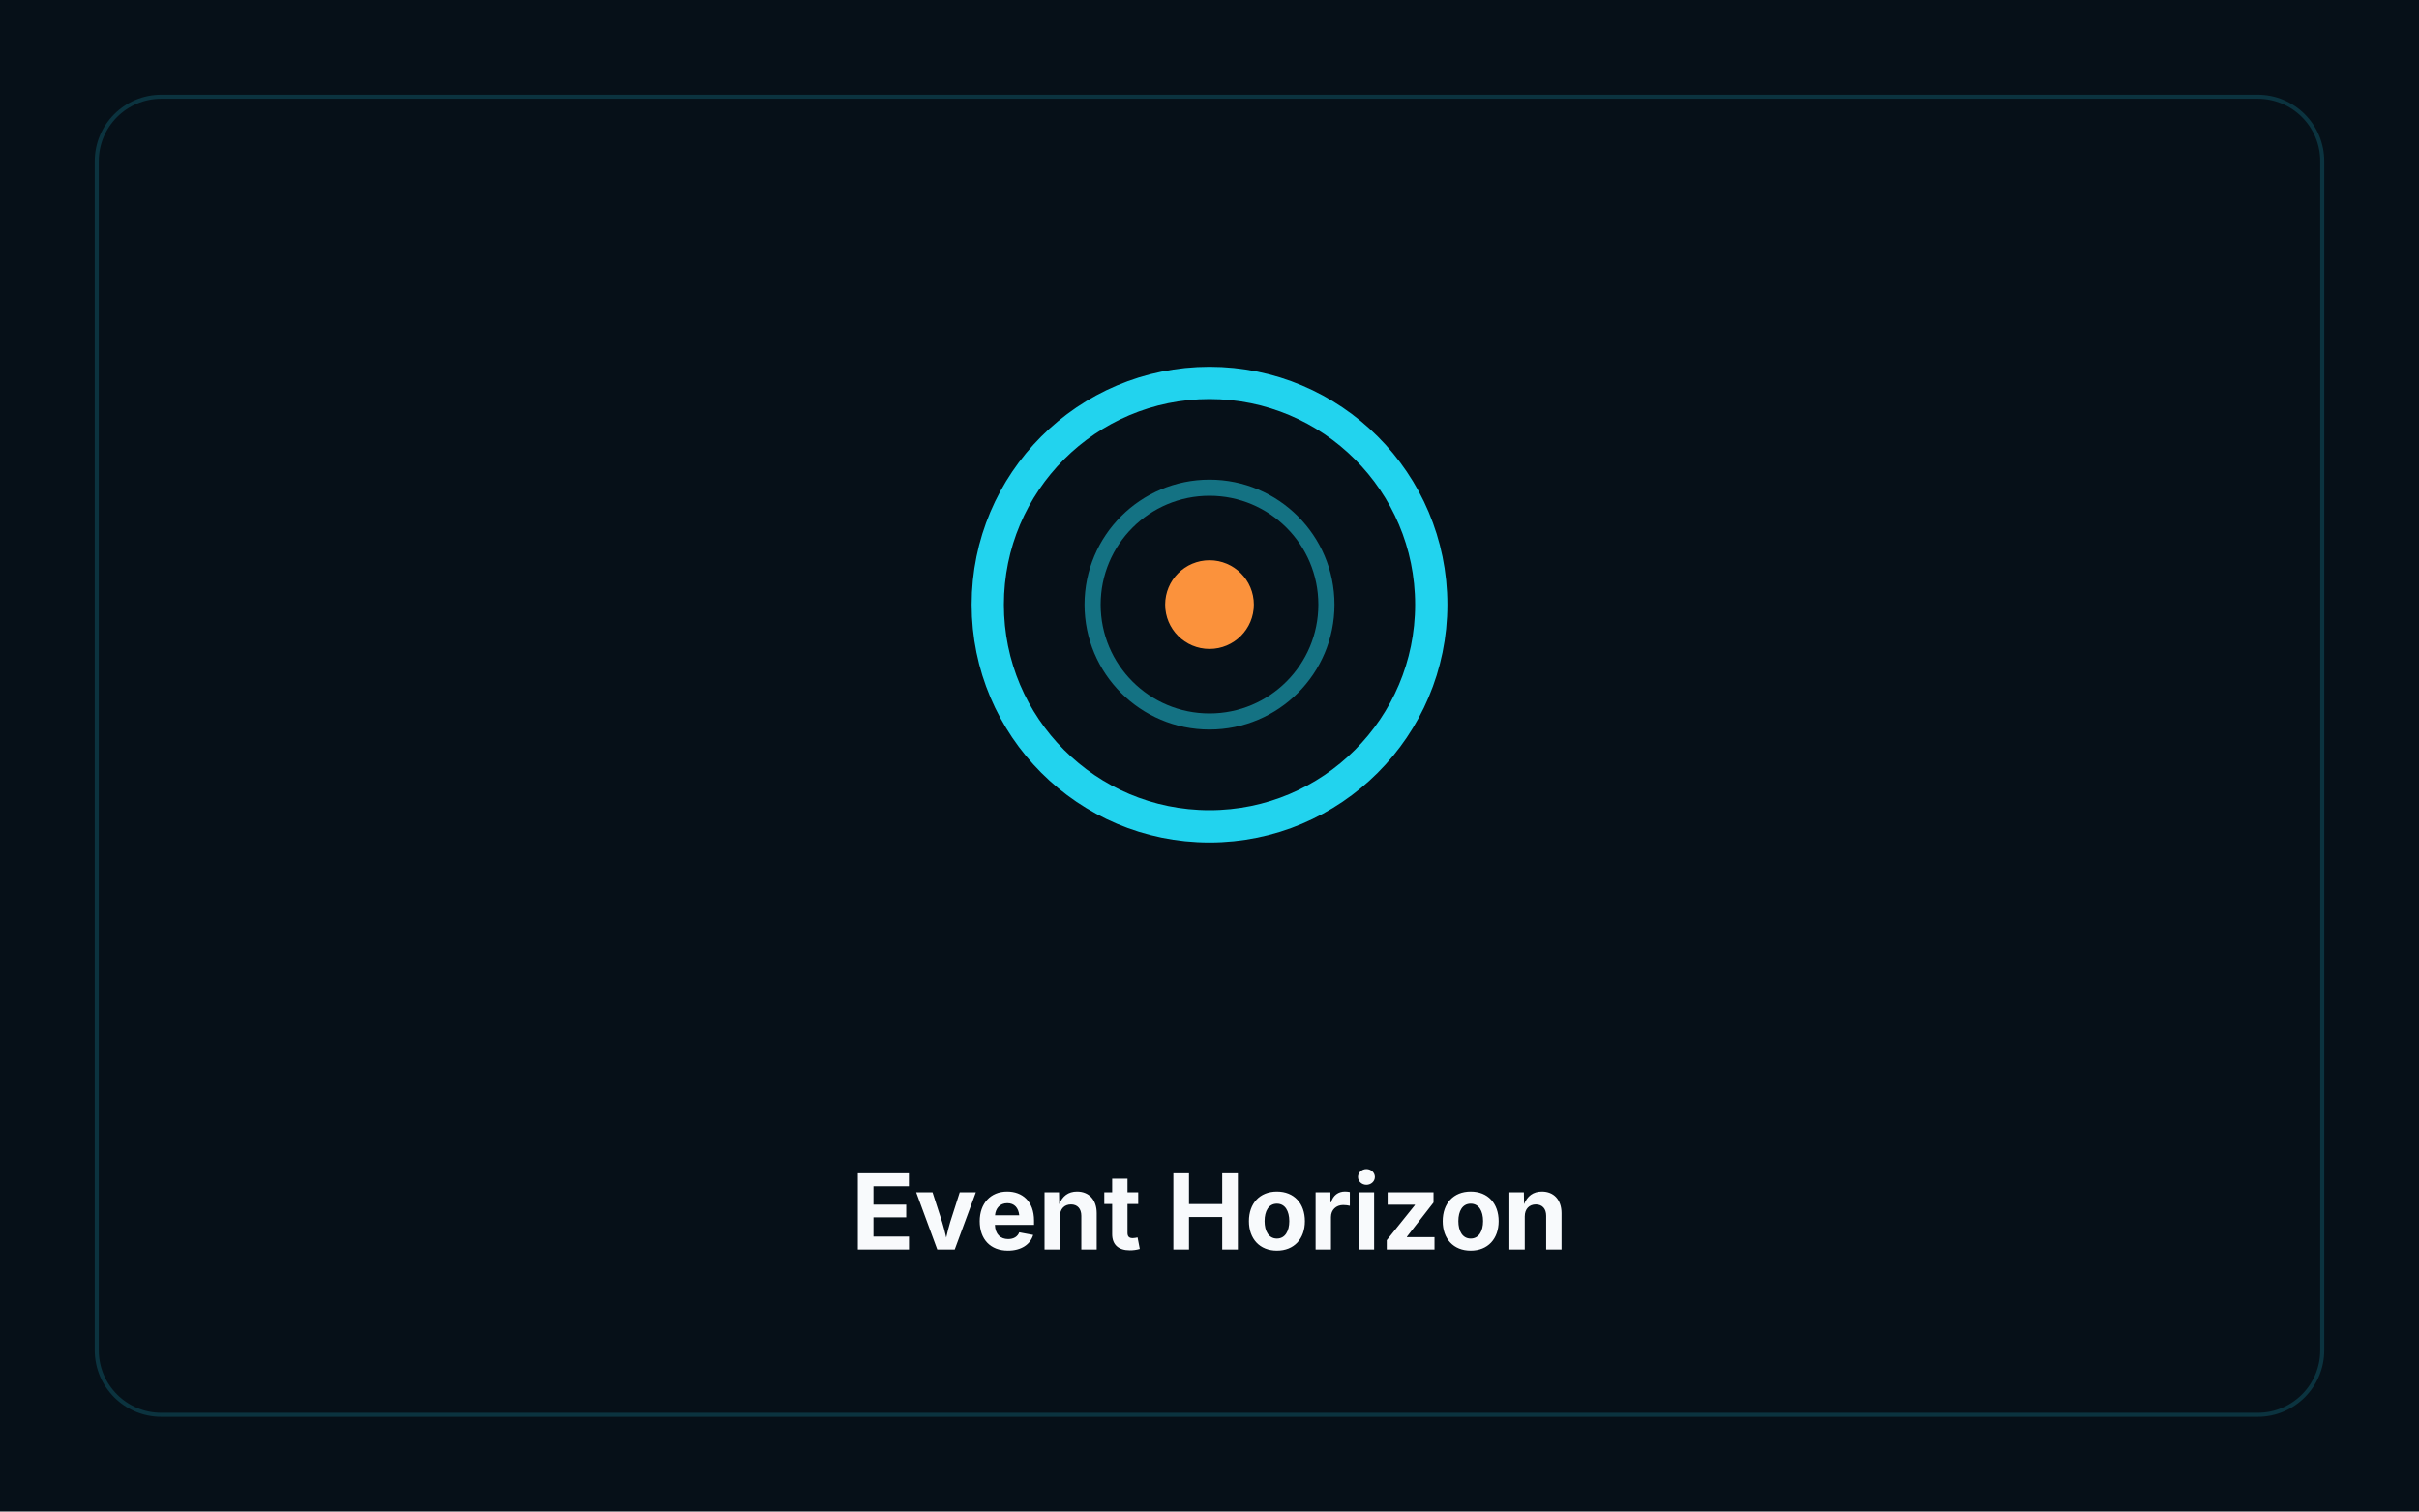
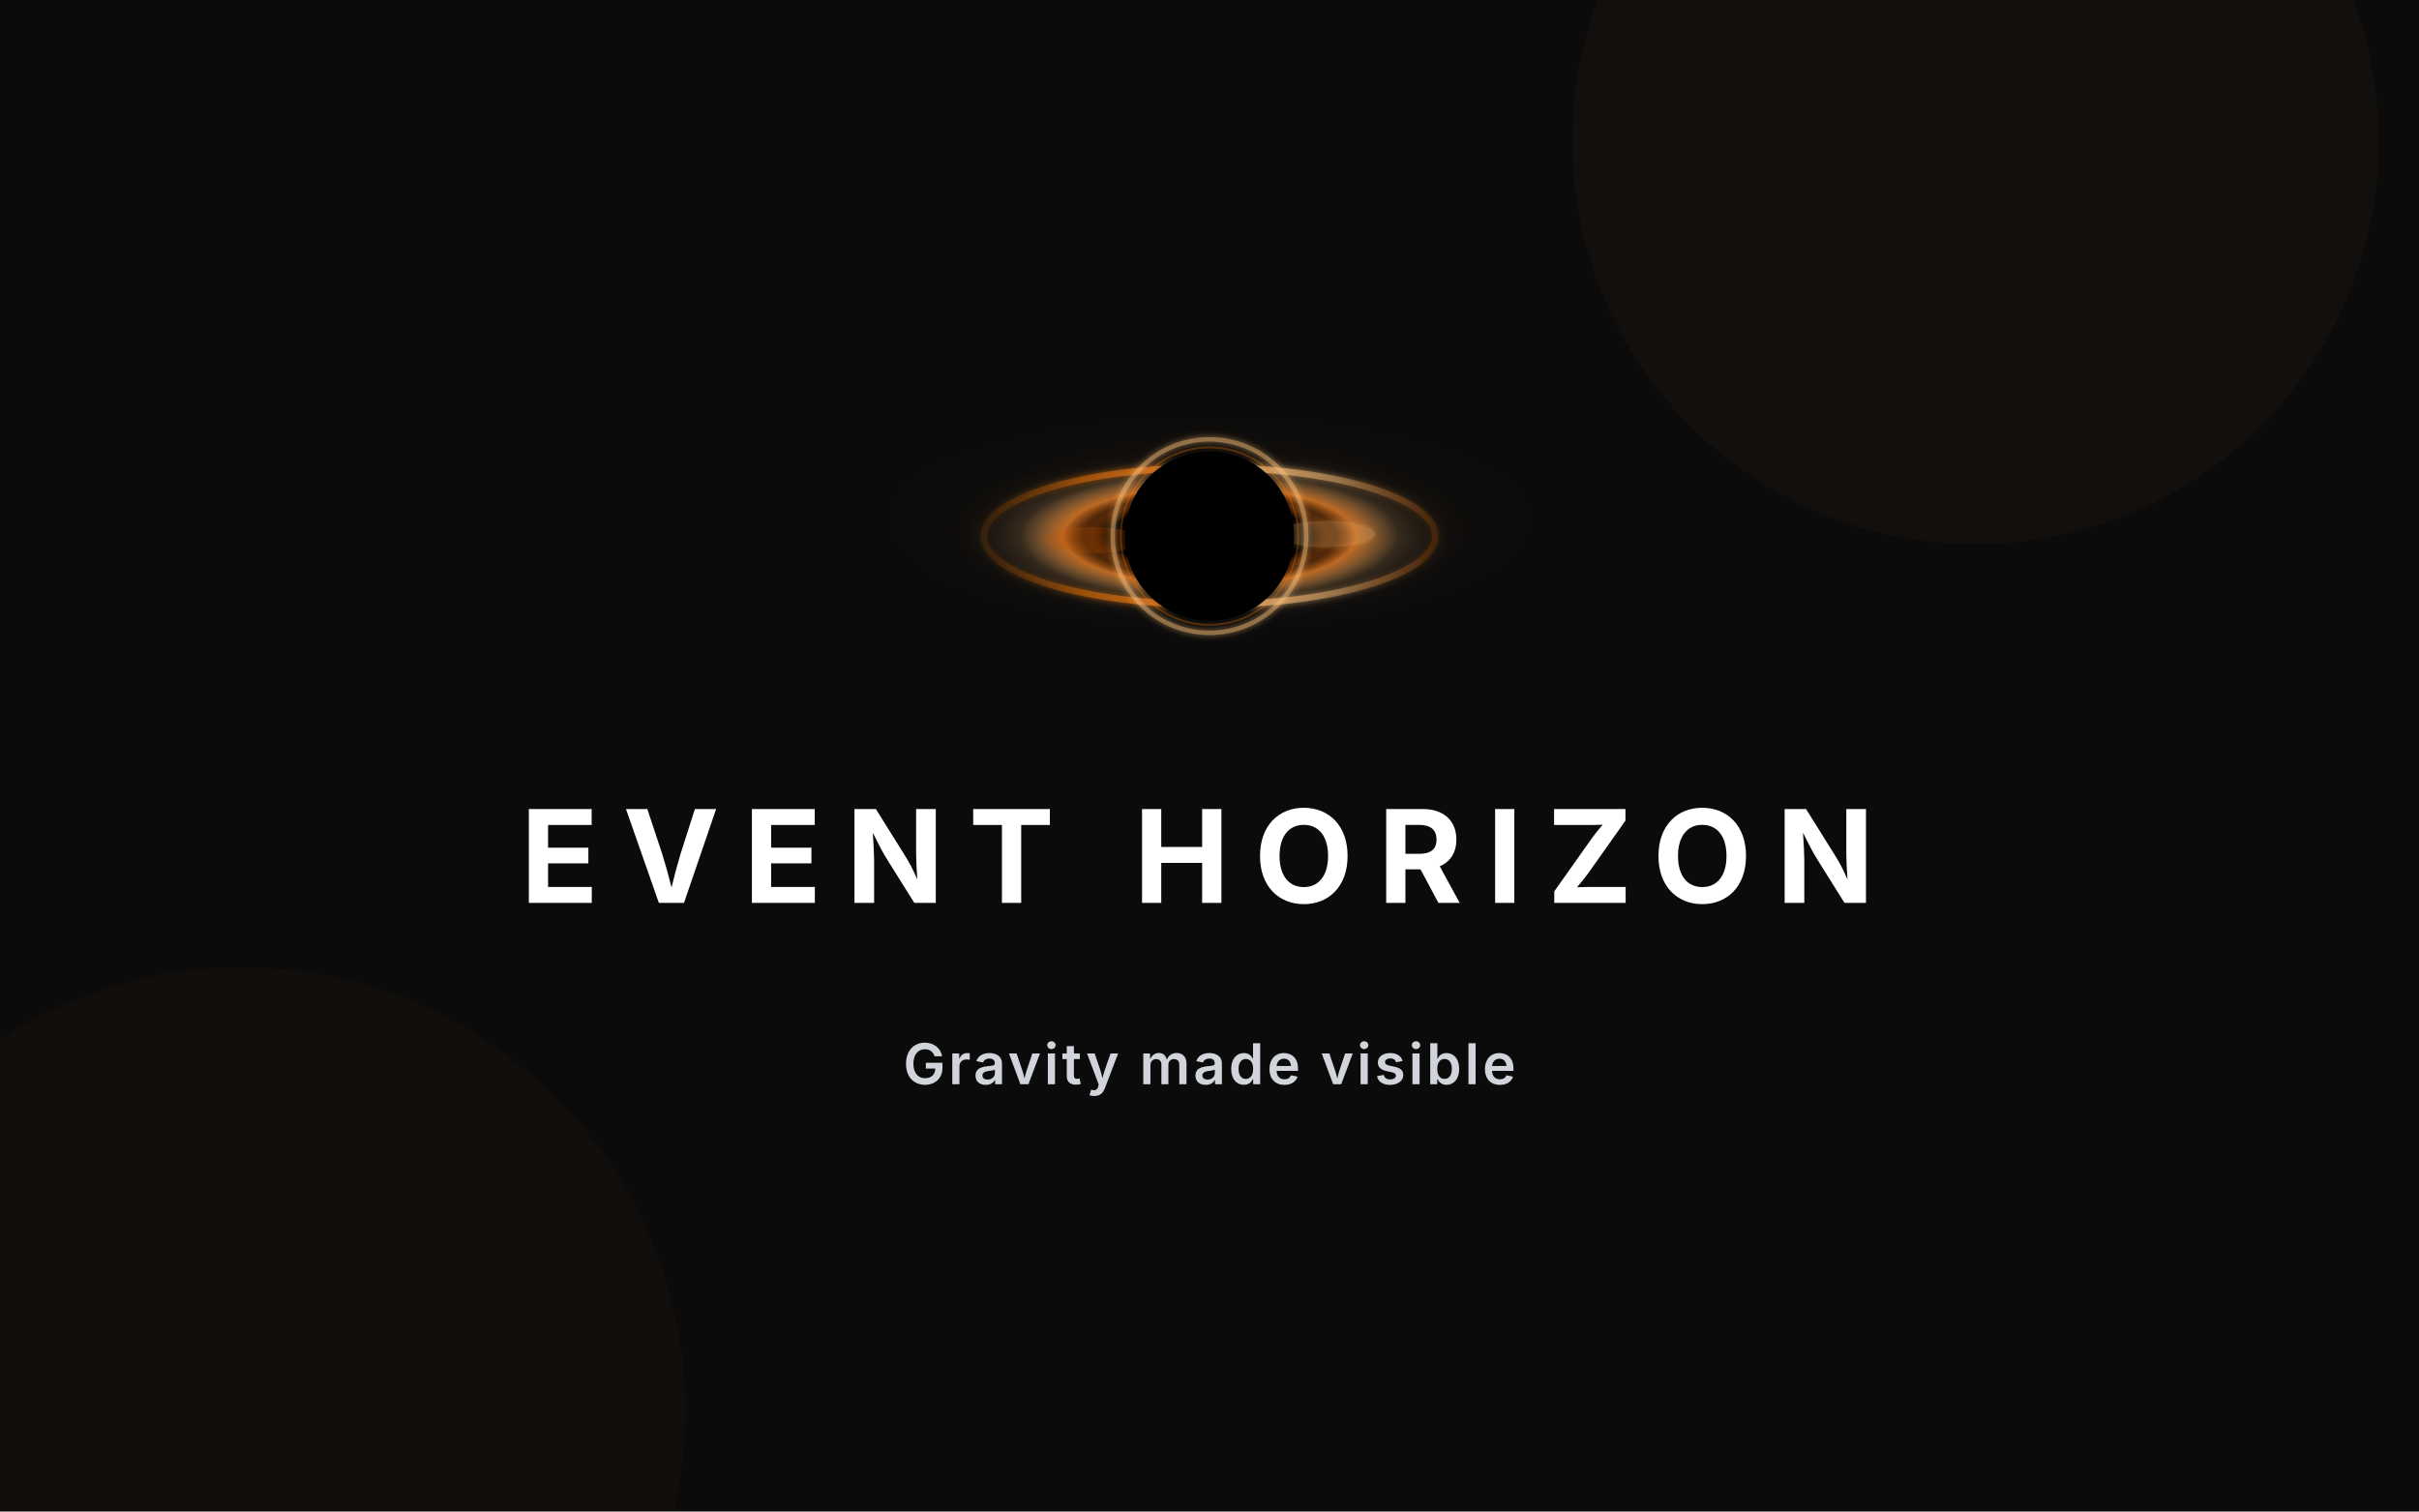
<svg xmlns="http://www.w3.org/2000/svg" width="1200" height="750" viewBox="0 0 1200 750" fill="none">
-   <rect width="1200" height="750" fill="#061018" />
-   <rect x="48" y="48" width="1104" height="654" rx="32" fill="none" stroke="#22D3EE" stroke-opacity="0.18" stroke-width="2" />
-   <circle cx="600" cy="300" r="110" fill="none" stroke="#22D3EE" stroke-width="16" />
-   <circle cx="600" cy="300" r="58" fill="none" stroke="#22D3EE" stroke-width="8" opacity="0.5" />
-   <circle cx="600" cy="300" r="22" fill="#FB923C" />
-   <text x="600" y="620" text-anchor="middle" fill="#F8FAFC" font-family="ui-sans-serif,system-ui,-apple-system,Segoe UI,sans-serif" font-size="52" font-weight="700">Event Horizon</text>
+   <rect width="1200" height="750" fill="#0B0B0B" />
+   <defs>
+     <radialGradient id="eh-card-disc" cx="0.5" cy="0.5" r="0.5">
+       <stop offset="0%" stop-color="#000" />
+       <stop offset="38%" stop-color="#000" />
+       <stop offset="48%" stop-color="#C45400" stop-opacity="0.32" />
+       <stop offset="56%" stop-color="#FF8C2B" stop-opacity="0.72" />
+       <stop offset="72%" stop-color="#FFC27A" stop-opacity="0.16" />
+       <stop offset="100%" stop-color="#0B0B0B" stop-opacity="0" />
+     </radialGradient>
+     <radialGradient id="eh-card-lens" cx="0.5" cy="0.42" r="0.55">
+       <stop offset="0%" stop-color="#FFC27A" stop-opacity="0.1" />
+       <stop offset="55%" stop-color="#FF7A00" stop-opacity="0.04" />
+       <stop offset="100%" stop-color="#000" stop-opacity="0" />
+     </radialGradient>
+     <linearGradient id="eh-card-ring" x1="0%" y1="50%" x2="100%" y2="50%">
+       <stop offset="0%" stop-color="#8A4200" stop-opacity="0.2" />
+       <stop offset="22%" stop-color="#FF7A00" stop-opacity="0.5" />
+       <stop offset="42%" stop-color="#FF8C2B" stop-opacity="0.82" />
+       <stop offset="58%" stop-color="#FFC27A" stop-opacity="0.9" />
+       <stop offset="78%" stop-color="#FFC27A" stop-opacity="0.48" />
+       <stop offset="100%" stop-color="#C45400" stop-opacity="0.2" />
+     </linearGradient>
+     <filter id="eh-card-glow" x="-40%" y="-40%" width="180%" height="180%">
+       <feGaussianBlur stdDeviation="1.6" result="b" />
+       <feMerge>
+         <feMergeNode in="b" />
+         <feMergeNode in="SourceGraphic" />
+       </feMerge>
+     </filter>
+   </defs>
+   <circle cx="980" cy="70" r="200" fill="#FF8C2B" fill-opacity="0.035" />
+   <circle cx="120" cy="700" r="220" fill="#FF7A00" fill-opacity="0.028" />
+   <g transform="translate(600 266)" aria-hidden="true">
+     <ellipse cx="0" cy="0" rx="168" ry="58" fill="url(#eh-card-lens)" opacity="0.55" />
+     <g>
+       <ellipse cx="0" cy="0" rx="130" ry="44" fill="url(#eh-card-disc)" />
+       <ellipse cx="0" cy="0" rx="112" ry="34" fill="none" stroke="url(#eh-card-ring)" stroke-width="3.2" opacity="0.82" filter="url(#eh-card-glow)" />
+       <ellipse cx="58" cy="-1" rx="24" ry="6.5" fill="#FFC27A" opacity="0.24" filter="url(#eh-card-glow)" />
+       <ellipse cx="-58" cy="2" rx="24" ry="6.5" fill="#C45400" opacity="0.22" />
+       <ellipse cx="18" cy="6" rx="14" ry="4.5" fill="#FFC27A" opacity="0.14" />
+       <ellipse cx="-22" cy="-5" rx="12" ry="4" fill="#C45400" opacity="0.16" />
+     </g>
+     <circle cx="0" cy="0" r="48" fill="none" stroke="#FFC27A" stroke-width="2.2" opacity="0.55" filter="url(#eh-card-glow)" />
+     <circle cx="0" cy="0" r="44" fill="none" stroke="#FF7A00" stroke-width="1" opacity="0.28" />
+     <circle cx="0" cy="0" r="42" fill="#000000" />
+   </g>
+   <text x="594" y="448" text-anchor="middle" fill="#FFFFFF" font-family="ui-sans-serif, system-ui, -apple-system, Segoe UI, sans-serif" font-size="64" font-weight="700" letter-spacing="12">EVENT HORIZON</text>
+   <text x="600" y="538" text-anchor="middle" fill="#D1D5DB" font-family="ui-sans-serif, system-ui, -apple-system, Segoe UI, sans-serif" font-size="28" font-weight="600" letter-spacing="1.5">Gravity made visible</text>
</svg>
